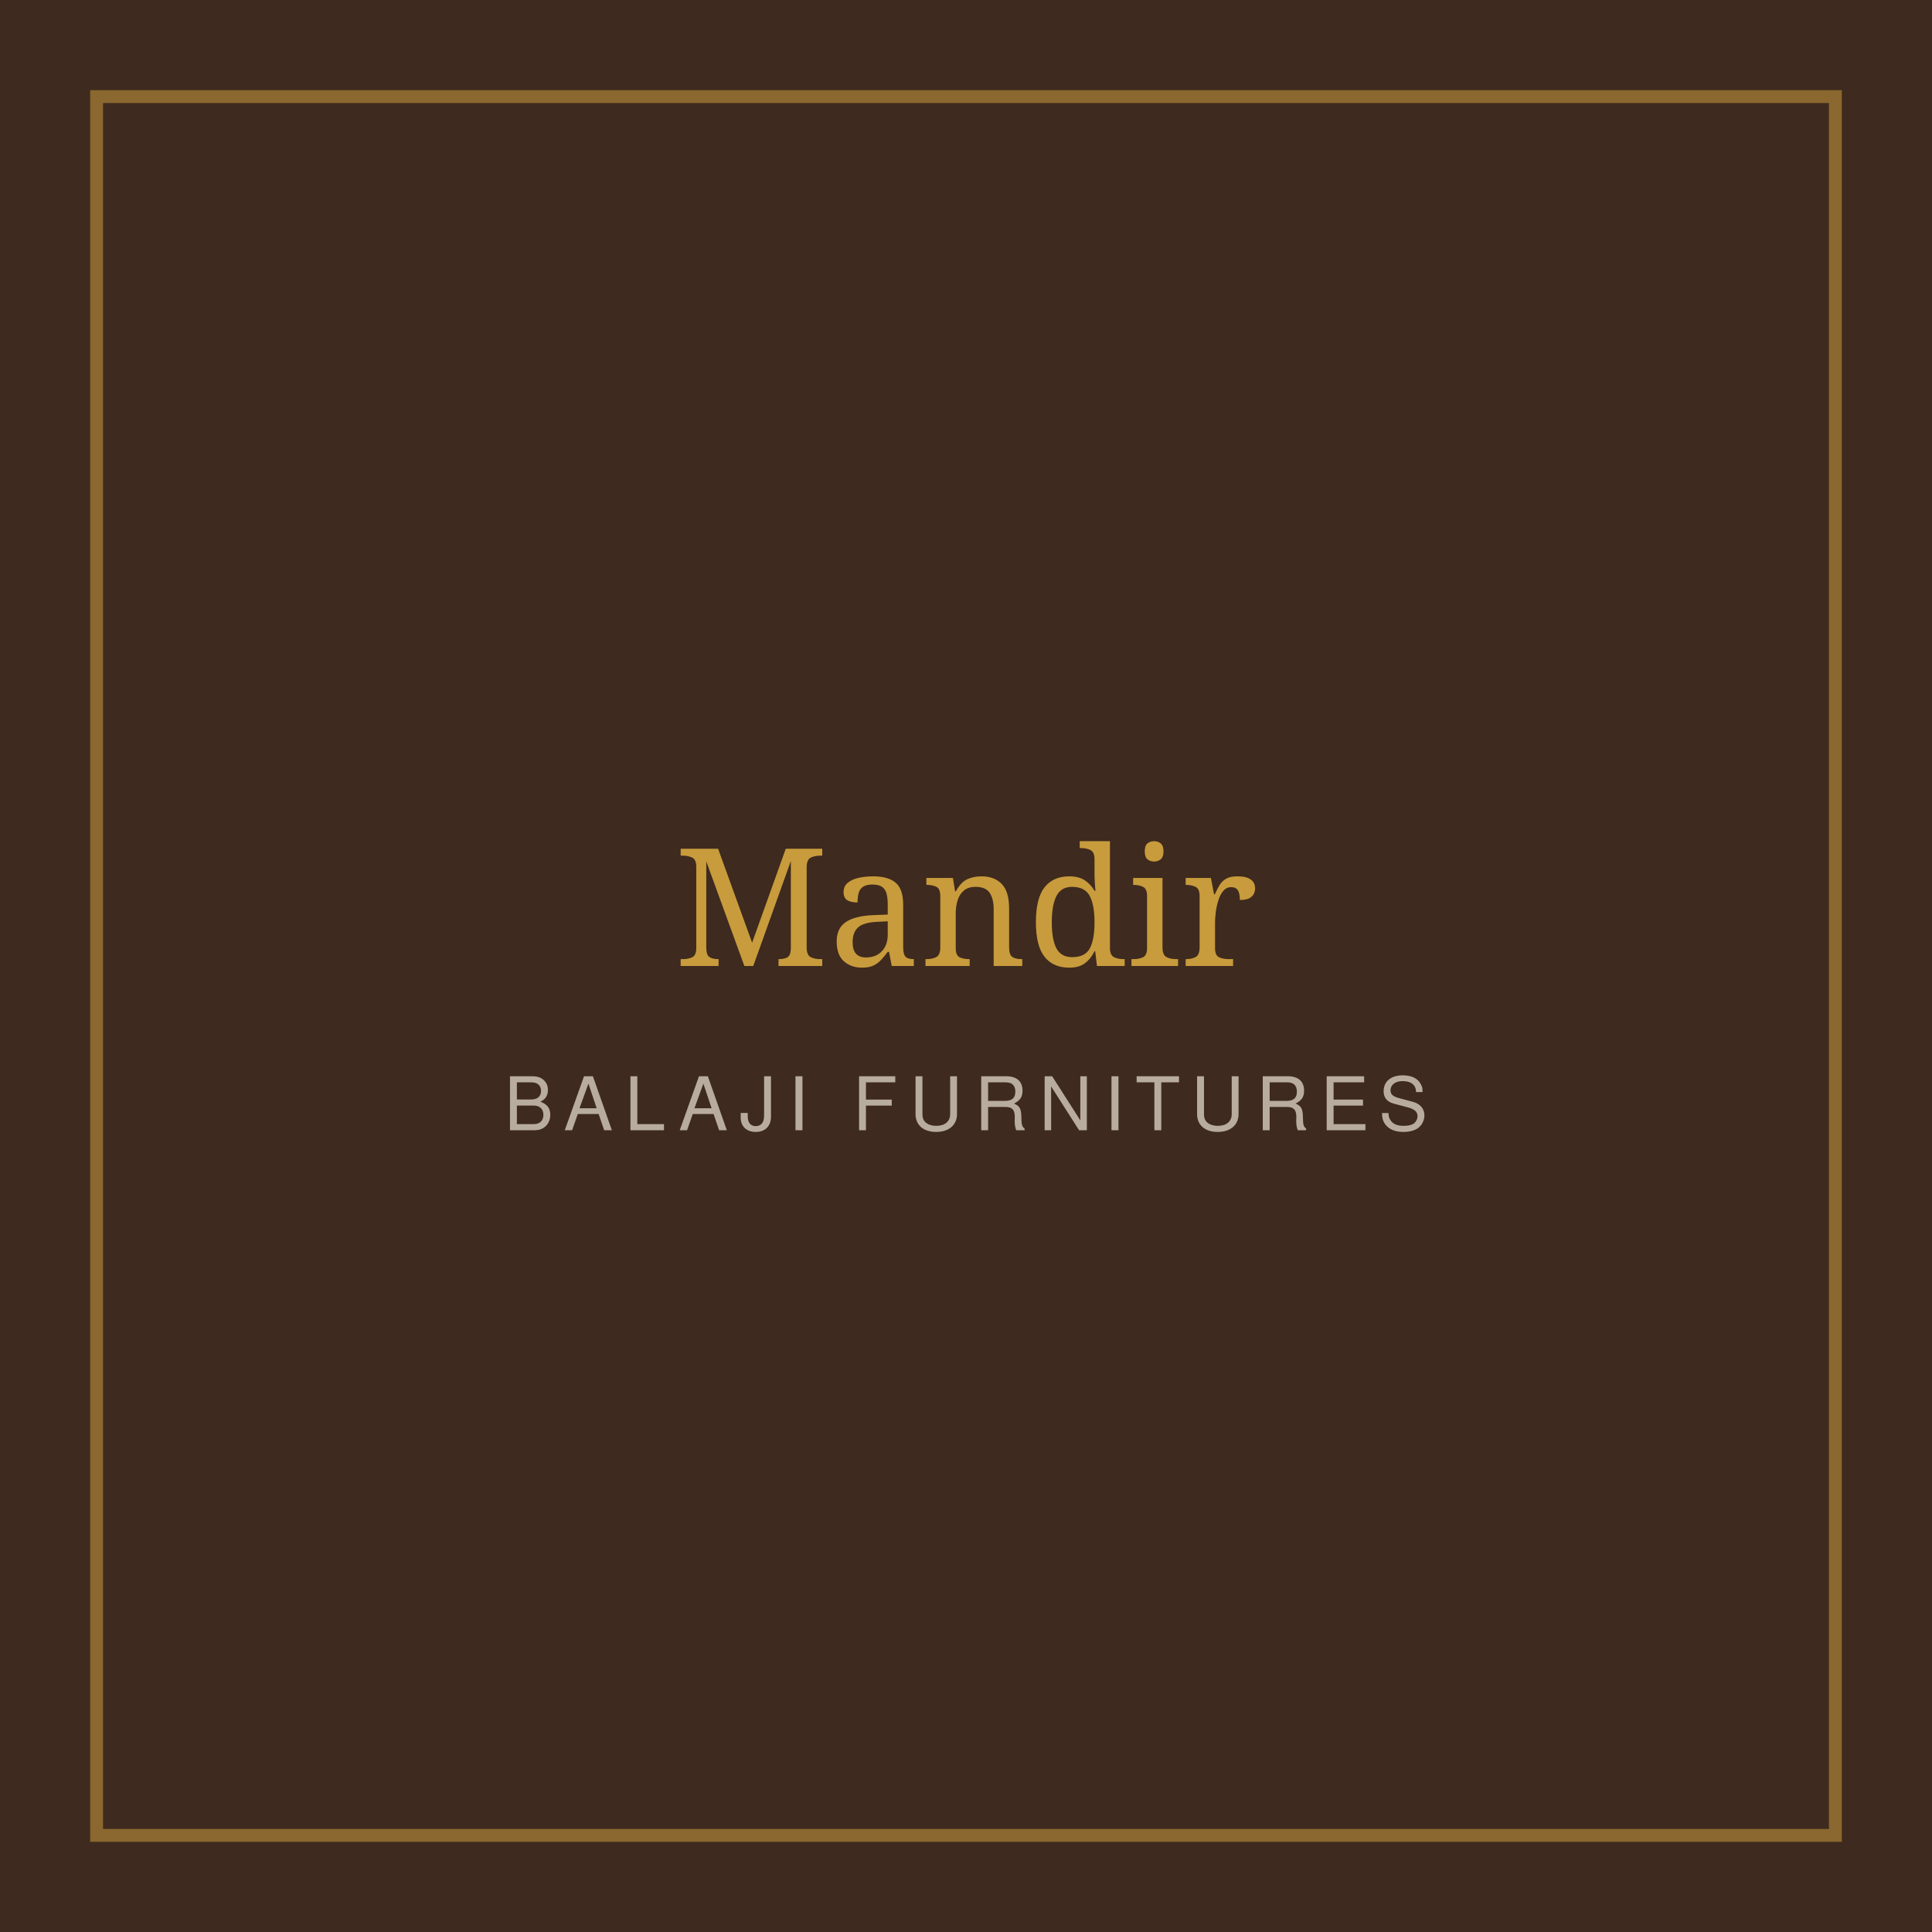
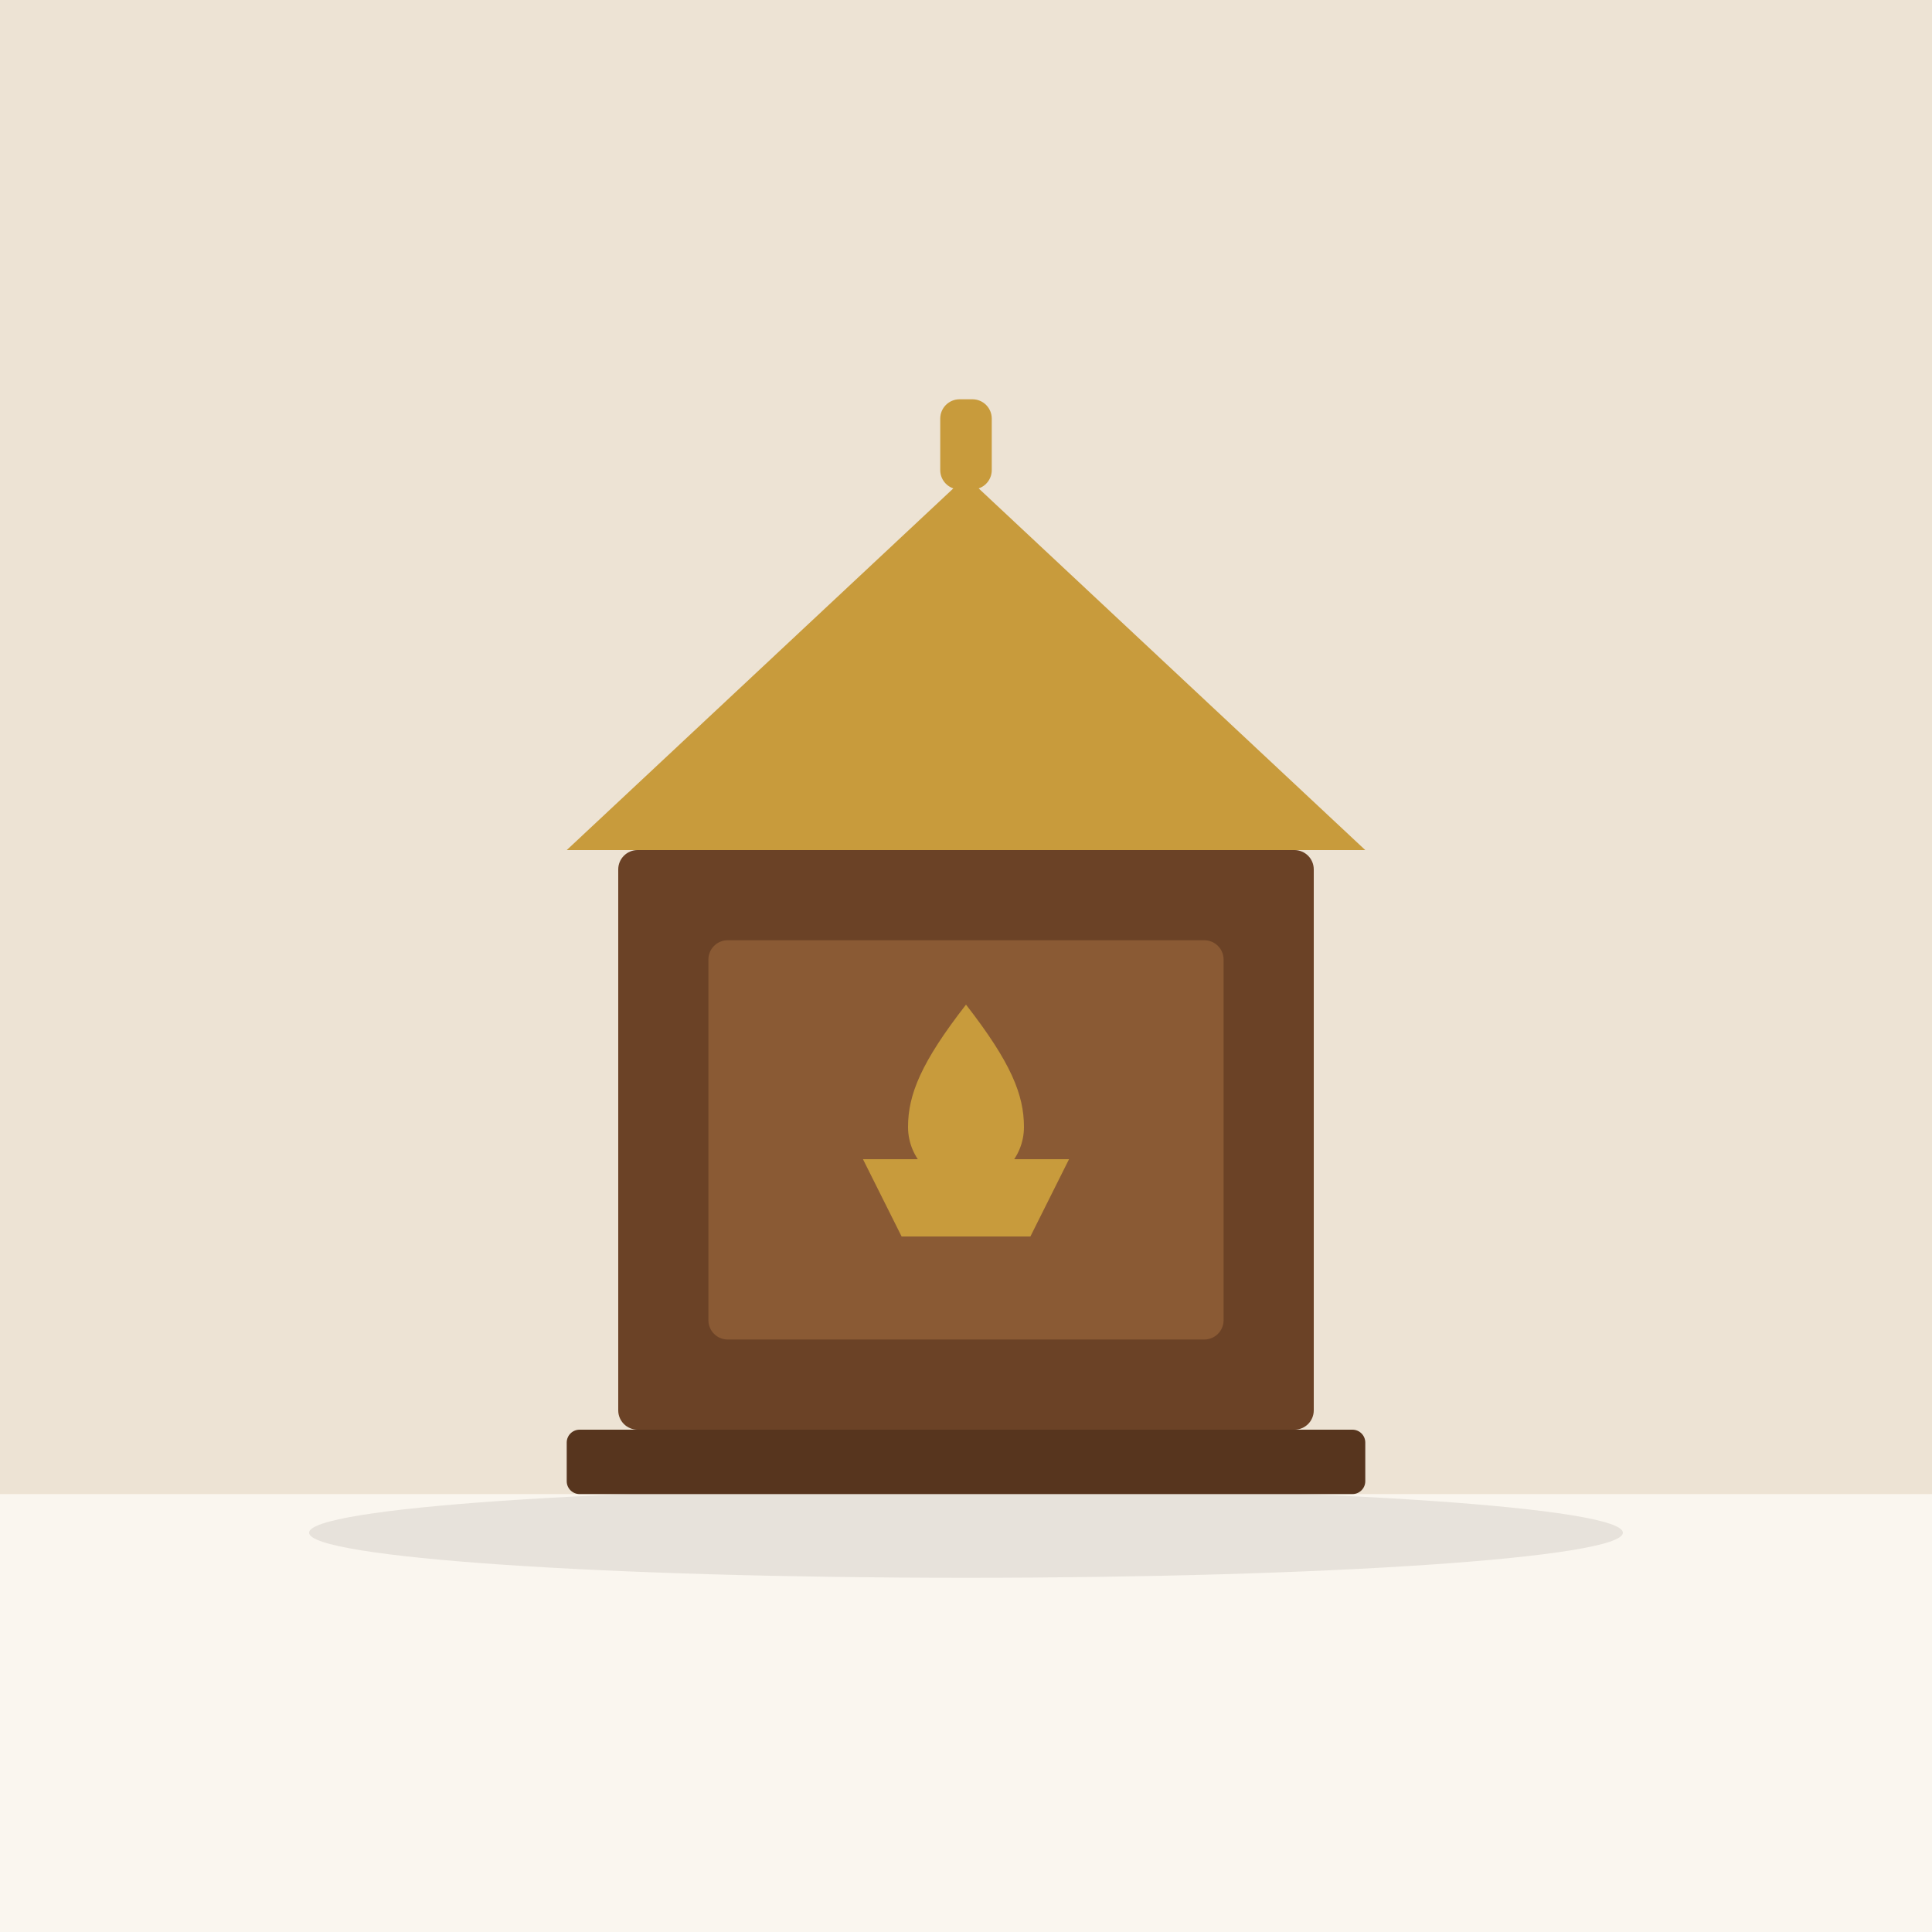
- <svg xmlns="http://www.w3.org/2000/svg" width="600" height="600" viewBox="0 0 600 600" role="img" aria-label="Mandir placeholder">
-   <rect width="600" height="600" fill="#3E2A1E" />
-   <rect x="30" y="30" width="540" height="540" fill="none" stroke="#C89B3C" stroke-width="4" opacity="0.55" />
-   <text x="50%" y="300" text-anchor="middle" font-family="Georgia, 'Playfair Display', serif" font-size="51" fill="#C89B3C">Mandir</text>
-   <text x="50%" y="351" text-anchor="middle" font-family="Helvetica, Arial, sans-serif" font-size="23" fill="#EDE3D4" opacity="0.7" letter-spacing="3.6">BALAJI FURNITURES</text>
+ <svg xmlns="http://www.w3.org/2000/svg" width="600" height="600" viewBox="0 0 300 300" role="img" aria-label="Mandir">
+   <rect width="300" height="300" fill="#EDE3D4" />
+   <rect x="0" y="232" width="300" height="68" rx="0" fill="#FAF6EF" />
+   <ellipse cx="150" cy="238" rx="102" ry="7" fill="#3E2A1E" opacity="0.10" />
+   <g transform="translate(-50,0)">
+     <path d="M200 74 L262 132 L138 132 Z" fill="#C89B3C" />
+     <rect x="196" y="62" width="8" height="14" rx="3" fill="#C89B3C" />
+     <rect x="146" y="132" width="108" height="90" rx="3" fill="#6B4226" />
+     <rect x="160" y="146" width="80" height="62" rx="3" fill="#8A5A34" />
+     <path d="M200 156 c7 9 9 14 9 19 a9 9 0 0 1 -18 0 c0 -5 2 -10 9 -19 Z" fill="#C89B3C" />
+     <path d="M184 180 h32 l-6 12 h-20 Z" fill="#C89B3C" />
+     <rect x="138" y="222" width="124" height="10" rx="2" fill="#57351E" />
+   </g>
</svg>
